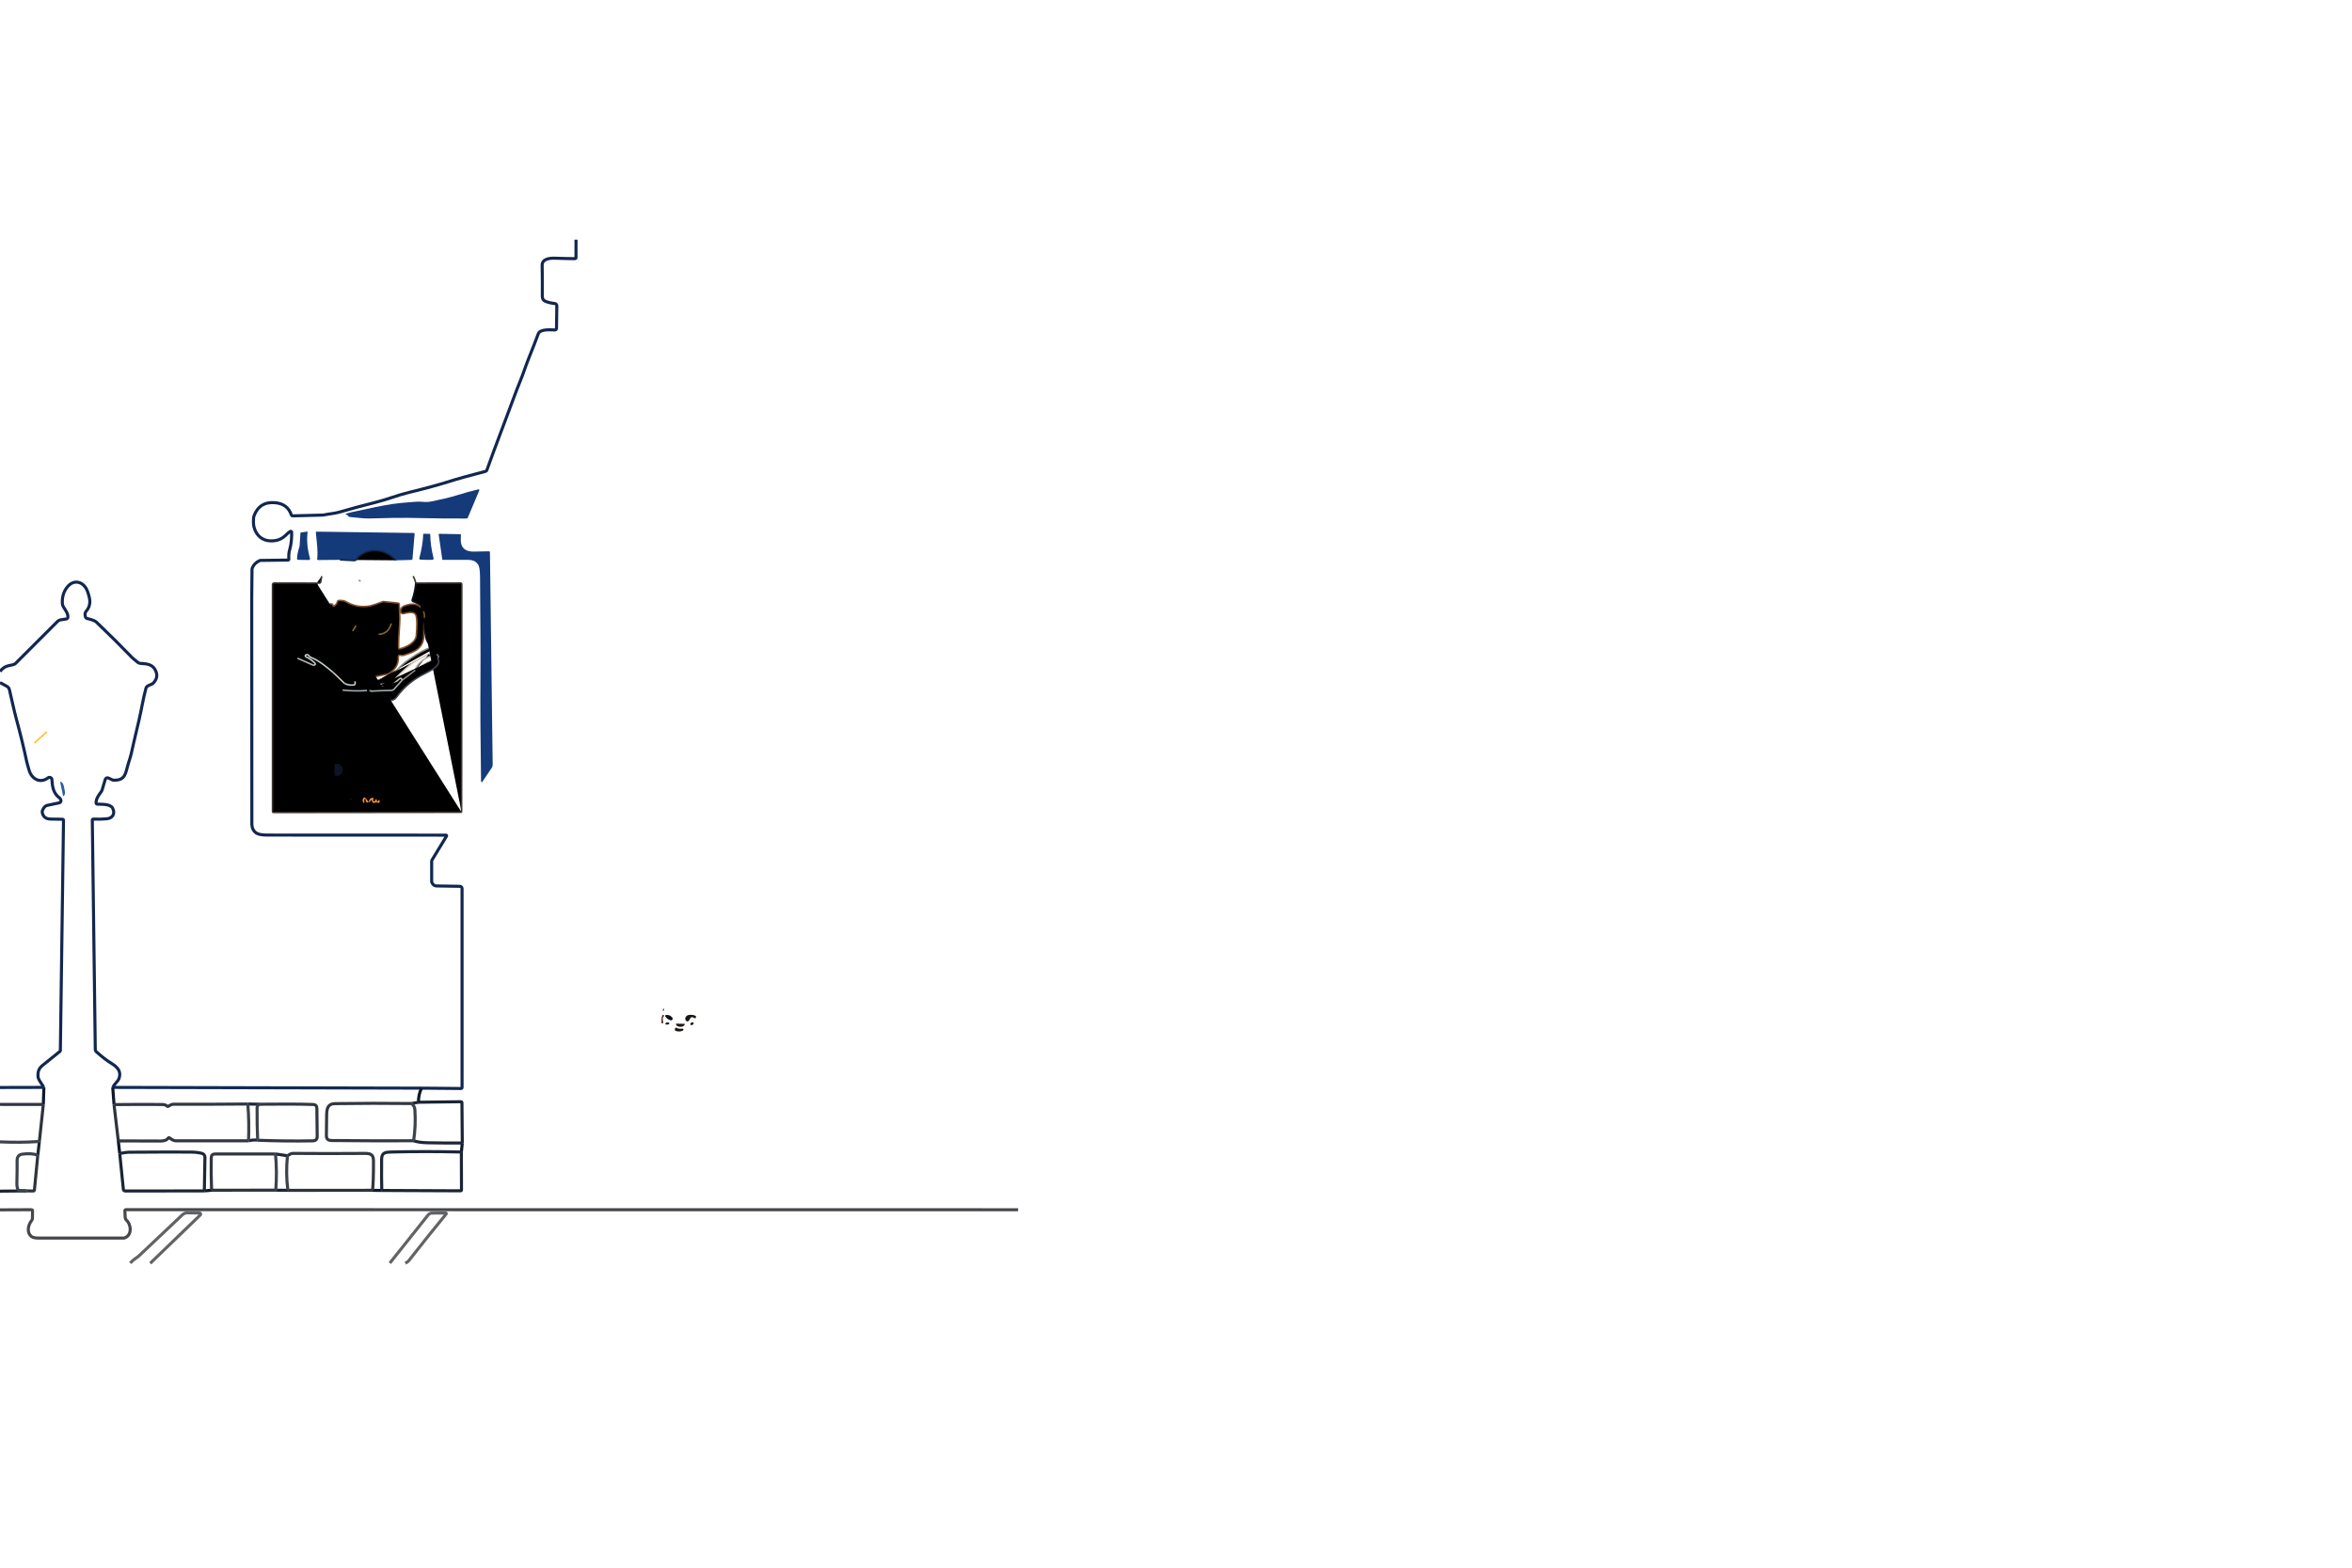
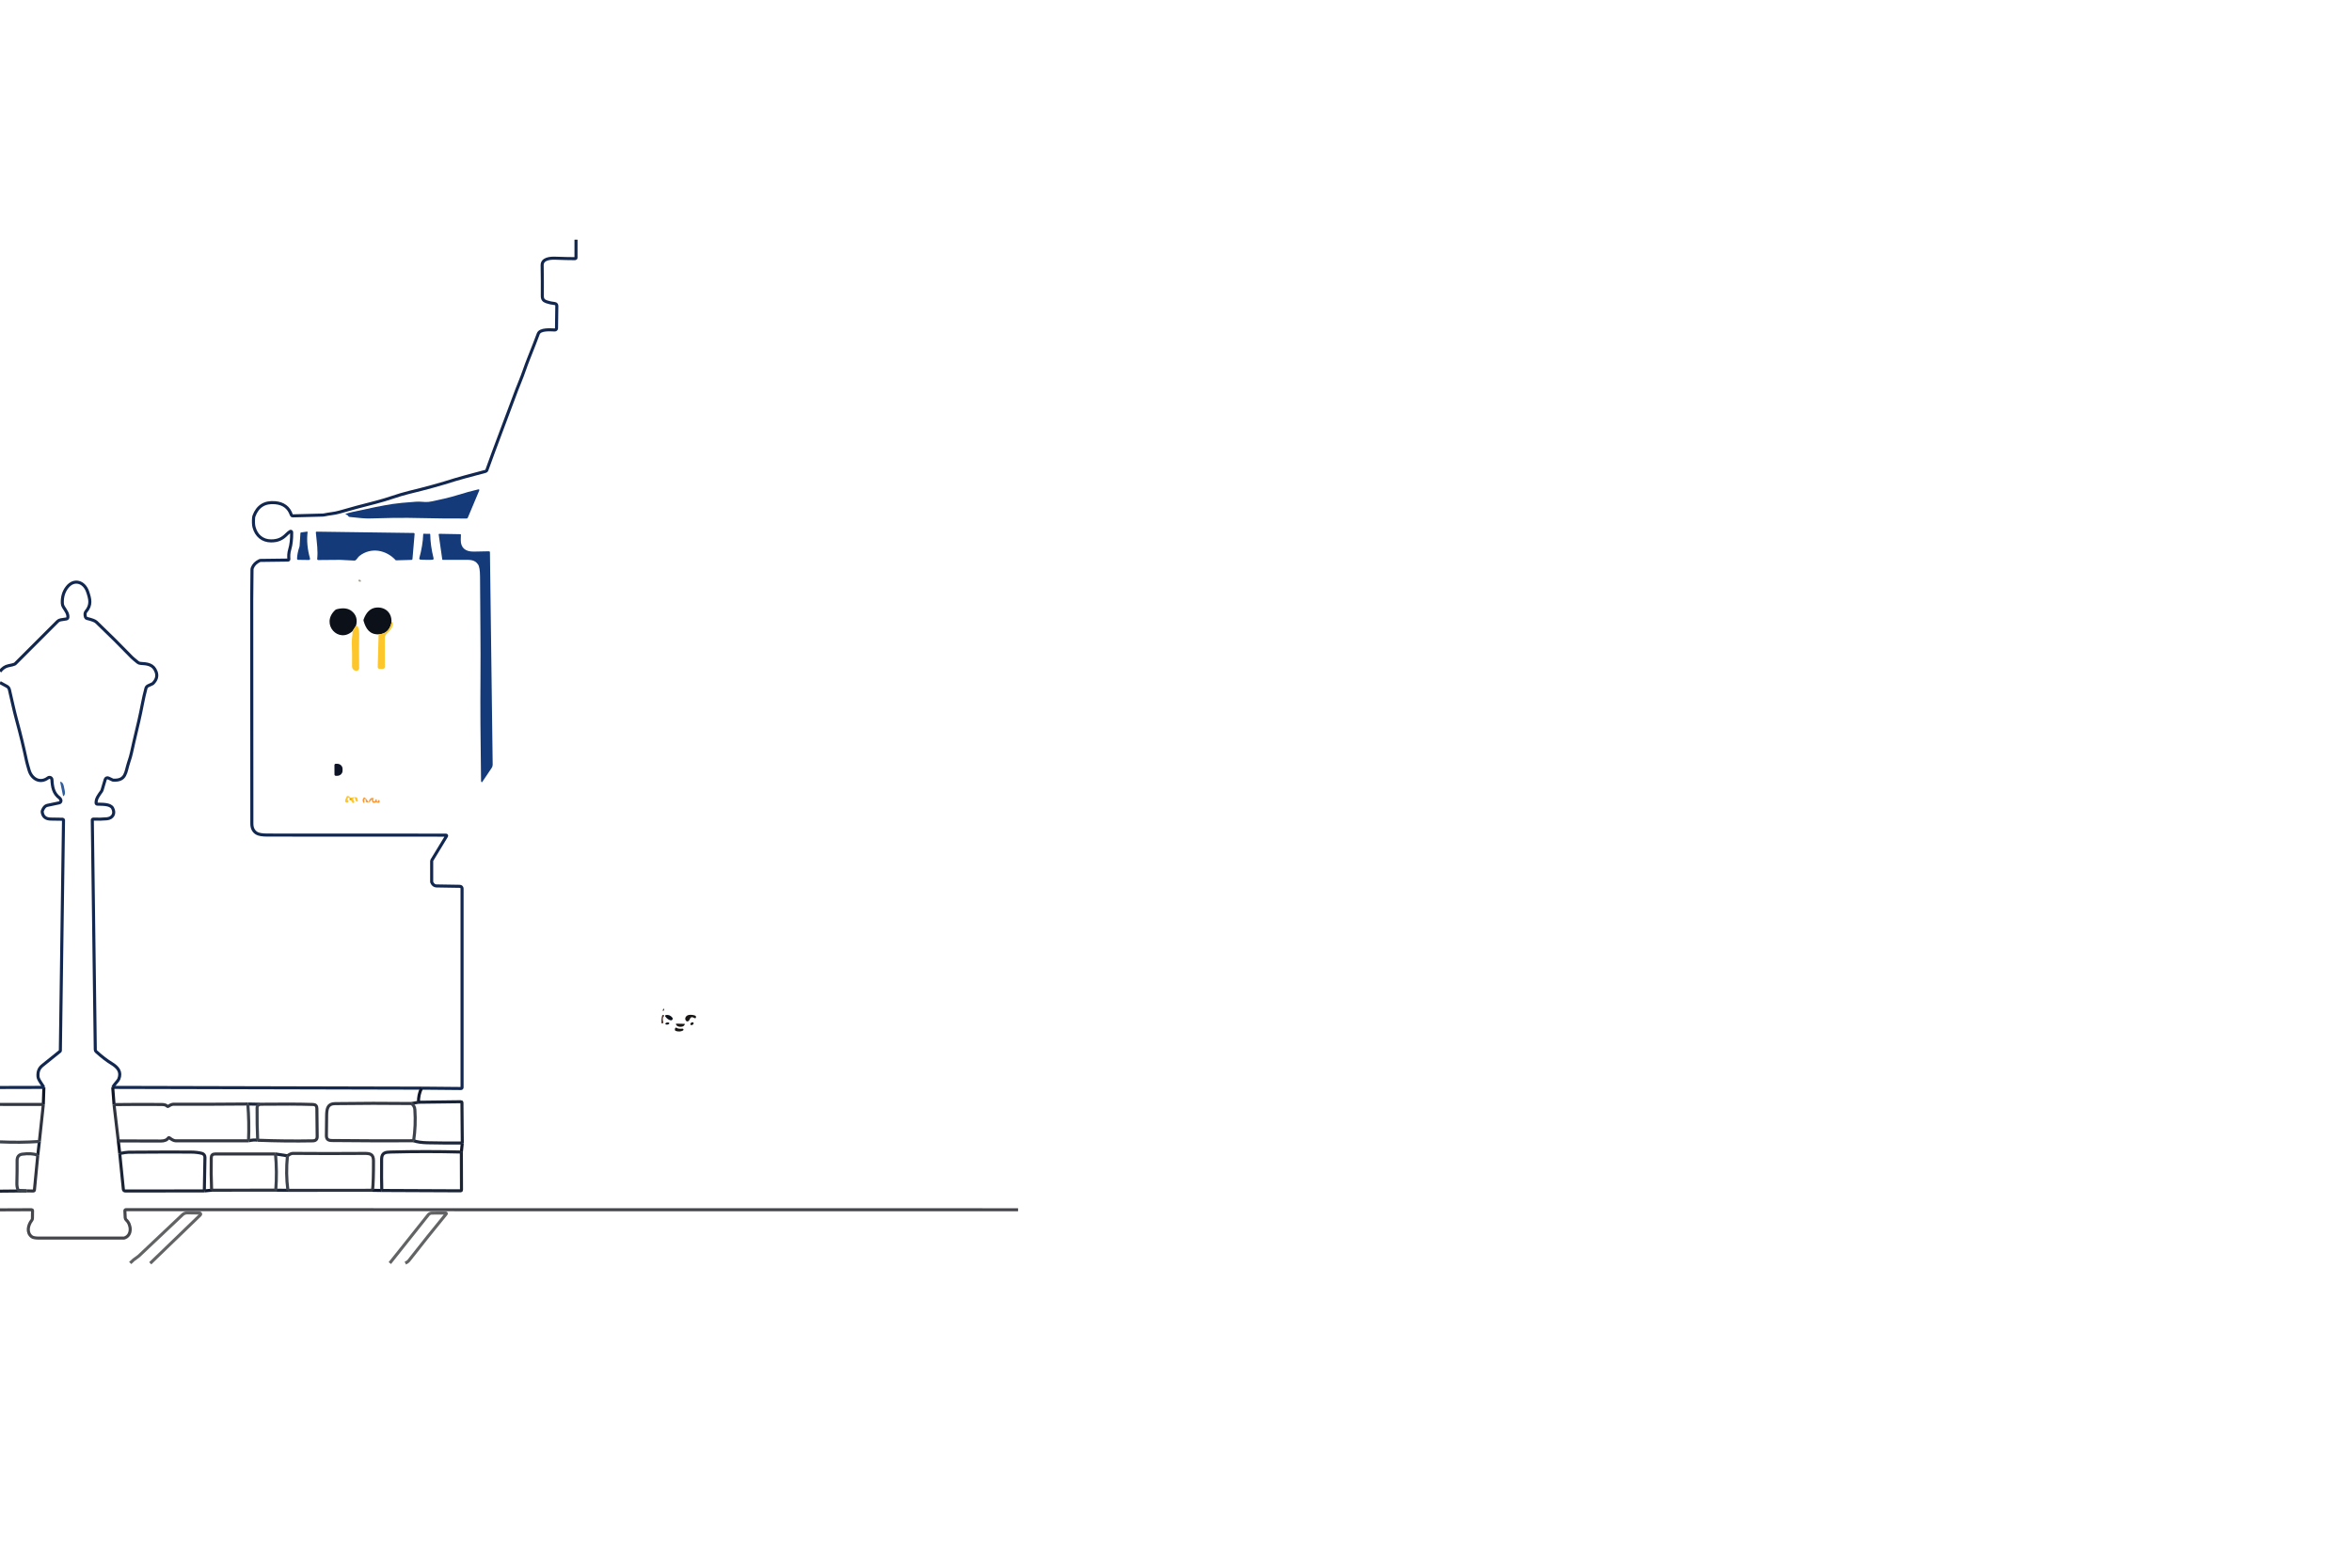
<svg xmlns="http://www.w3.org/2000/svg" version="1.1" viewBox="0.00 0.00 1536.00 1024.00" preserveAspectRatio="none">
  <g stroke-width="2.00" fill="none" stroke-linecap="butt">
    <path stroke="#112750" vector-effect="non-scaling-stroke" d="   M 376.17 156.53   L 376.16 168.37   A 0.58 0.58 0.0 0 1 375.58 168.95   Q 370.38 168.94 362.76 168.66   C 359.17 168.52 353.98 169.01 354.06 173.30   Q 354.25 184.49 354.17 193.21   C 354.15 195.49 354.96 196.42 356.91 197.11   Q 359.24 197.94 362.35 198.29   A 1.46 1.45 3.7 0 1 363.64 199.75   L 363.44 214.46   A 1.09 1.08 0.8 0 1 362.33 215.53   C 359.51 215.46 352.72 214.78 351.52 218.05   Q 349.57 223.37 345.22 234.25   C 343.21 239.26 341.62 244.43 339.55 249.39   Q 337.85 253.47 335.19 260.70   C 329.60 275.87 323.03 292.80 317.92 307.14   A 1.14 1.11 -87.2 0 1 317.15 307.86   Q 300.13 312.37 297.23 313.30   C 287.74 316.35 277.66 319.09 266.86 321.70   C 259.90 323.38 253.10 326.16 245.47 328.08   Q 232.59 331.32 221.55 334.53   C 218.37 335.46 214.98 335.60 211.66 336.34   A 3.77 3.75 -52.3 0 1 210.89 336.44   L 191.08 336.96   A 0.82 0.81 -9.7 0 1 190.29 336.41   Q 187.84 329.07 179.67 328.36   Q 169.39 327.46 165.84 337.08   A 3.60 3.56 57.7 0 0 165.63 338.03   Q 165.30 342.04 165.90 344.35   C 167.33 349.77 171.32 353.31 177.03 353.31   C 181.46 353.32 184.32 351.98 187.25 348.98   Q 188.23 347.98 189.50 347.13   A 0.63 0.63 0.0 0 1 190.48 347.64   Q 190.56 354.34 189.26 358.68   C 188.47 361.31 188.51 363.19 188.65 365.35   A 0.46 0.45 -2.4 0 1 188.20 365.83   L 170.23 366.06   A 2.03 1.96 30.5 0 0 169.40 366.26   Q 165.95 367.93 164.78 370.98   A 3.31 3.20 -35.1 0 0 164.57 372.07   Q 164.41 381.33 164.39 391.98   Q 164.38 398.44 164.48 538.00   Q 164.48 542.35 167.58 544.24   Q 169.56 545.46 174.65 545.46   Q 199.35 545.48 291.29 545.51   A 0.40 0.39 15.7 0 1 291.63 546.11   L 282.05 561.88   A 1.01 0.94 62.5 0 0 281.91 562.39   L 281.91 576.02   A 0.65 0.65 0.0 0 0 281.96 576.27   Q 282.98 578.63 285.01 578.69   Q 292.54 578.90 300.32 578.94   A 1.44 1.44 0.0 0 1 301.75 580.38   L 301.75 710.33   A 0.68 0.67 -0.0 0 1 301.07 711.00   L 275.31 710.77" />
    <path stroke="#132a54" vector-effect="non-scaling-stroke" d="   M 275.31 710.77   L 73.62 710.28" />
    <path stroke="#112750" vector-effect="non-scaling-stroke" d="   M 73.62 710.28   Q 74.37 708.88 75.60 707.50   Q 77.28 705.62 77.61 704.77   C 79.41 700.21 77.07 697.18 72.86 694.64   Q 68.32 691.90 62.77 686.86   A 1.66 1.64 -69.5 0 1 62.23 685.66   L 60.28 535.62   A 0.58 0.57 -88.6 0 1 60.88 535.04   Q 65.78 535.20 69.79 534.83   C 73.65 534.46 75.39 531.25 73.53 527.86   C 71.96 524.98 66.43 525.43 63.54 525.26   A 0.82 0.82 0.0 0 1 62.76 524.46   C 62.69 521.64 64.33 519.64 66.35 516.76   A 1.85 1.76 72.2 0 0 66.64 516.16   L 68.73 509.12   A 1.50 1.49 -69.1 0 1 70.80 508.19   L 73.62 509.52   A 0.74 0.57 52.6 0 0 73.84 509.58   C 82.50 510.11 81.95 504.22 83.96 498.23   Q 85.38 494.01 85.85 491.71   Q 86.65 487.81 90.72 470.65   C 92.42 463.48 93.46 456.32 95.30 449.63   A 2.61 2.61 0.0 0 1 96.73 447.94   L 99.58 446.63   A 0.72 0.70 -79.2 0 0 99.84 446.45   Q 103.44 442.91 101.95 438.84   C 100.13 433.88 96.22 433.60 91.68 433.31   A 3.06 3.01 66.0 0 1 89.95 432.63   Q 86.86 430.13 86.12 429.37   Q 75.59 418.44 62.92 406.32   Q 61.66 405.12 56.72 403.95   A 1.18 1.16 -2.1 0 1 55.86 403.16   Q 55.09 400.70 56.12 399.48   C 59.82 395.14 58.87 391.32 57.21 386.47   C 54.99 379.96 48.32 377.84 43.84 383.55   Q 40.40 387.92 40.71 394.15   A 4.79 4.76 27.9 0 0 41.42 396.43   C 43.09 399.11 44.47 400.76 44.34 403.19   A 1.18 1.18 0.0 0 1 43.35 404.29   L 39.62 404.87   A 3.64 3.61 18.0 0 0 37.60 405.89   L 9.95 433.54   A 1.10 1.10 0.0 0 1 9.60 433.79   Q 8.63 434.25 5.60 434.83   Q 2.33 435.47 0.00 438.61" />
    <path stroke="#46474c" vector-effect="non-scaling-stroke" d="   M 664.87 790.20   L 82.23 790.14   A 0.69 0.68 88.4 0 0 81.55 790.87   L 81.76 795.39   A 2.15 2.13 -70.9 0 0 82.49 796.91   C 85.74 799.79 86.45 807.05 81.15 808.66   A 1.14 0.79 -43.9 0 1 80.84 808.71   Q 62.64 808.78 25.54 808.71   Q 21.91 808.70 20.74 807.82   C 17.23 805.21 18.25 800.24 20.74 797.09   A 2.08 2.07 64.5 0 0 21.18 795.84   L 21.25 790.74   A 0.56 0.55 -89.5 0 0 20.70 790.17   L 0.00 790.26" />
    <path stroke="#1a2435" vector-effect="non-scaling-stroke" d="   M 0.00 778.05   L 17.29 777.88" />
    <path stroke="#2f333d" vector-effect="non-scaling-stroke" d="   M 17.29 777.88   L 21.78 777.94   A 0.70 0.70 0.0 0 0 22.48 777.31   L 24.68 754.56" />
    <path stroke="#1a2435" vector-effect="non-scaling-stroke" d="   M 24.68 754.56   L 25.71 745.61" />
    <path stroke="#2f333d" vector-effect="non-scaling-stroke" d="   M 25.71 745.61   L 28.30 721.40" />
    <path stroke="#10172a" vector-effect="non-scaling-stroke" d="   M 28.30 721.40   L 28.65 710.27" />
    <path stroke="#112750" vector-effect="non-scaling-stroke" d="   M 28.65 710.27   Q 27.57 708.56 26.45 706.87   Q 24.92 704.57 24.83 703.26   C 24.61 699.99 25.34 697.74 28.16 695.60   Q 30.08 694.14 39.21 686.70   A 0.60 0.59 -19.3 0 0 39.42 686.27   L 41.48 535.72   A 0.58 0.58 0.0 0 0 40.93 535.13   Q 38.24 535.00 33.27 535.01   Q 28.27 535.02 27.58 530.53   A 2.15 2.12 -38.6 0 1 27.71 529.44   Q 28.91 526.46 30.87 526.05   Q 38.25 524.50 38.72 524.40   A 1.40 1.39 76.1 0 0 39.77 522.66   C 39.63 522.14 39.30 521.53 38.87 521.21   C 34.89 518.28 34.15 513.98 33.92 509.28   A 1.59 1.59 0.0 0 0 31.37 508.09   C 26.19 512.04 20.67 508.75 19.03 503.19   Q 17.69 498.68 17.36 497.12   Q 14.62 484.14 10.89 470.44   C 8.98 463.42 7.78 457.34 6.13 450.43   A 3.29 3.28 -82.5 0 0 4.50 448.30   L 0.00 445.85" />
    <path stroke="#10172a" vector-effect="non-scaling-stroke" d="   M 73.62 710.28   L 74.47 721.51" />
    <path stroke="#2f333d" vector-effect="non-scaling-stroke" d="   M 74.47 721.51   L 77.26 745.23" />
    <path stroke="#10172a" vector-effect="non-scaling-stroke" d="   M 77.26 745.23   L 78.19 753.45" />
    <path stroke="#1a2435" vector-effect="non-scaling-stroke" d="   M 78.19 753.45   L 80.56 776.84   A 1.23 1.22 -2.8 0 0 81.78 777.94   L 133.44 777.89" />
    <path stroke="#10172a" vector-effect="non-scaling-stroke" d="   M 133.44 777.89   L 138.19 777.43" />
    <path stroke="#2f333d" vector-effect="non-scaling-stroke" d="   M 138.19 777.43   L 180.10 777.41" />
    <path stroke="#1a2435" vector-effect="non-scaling-stroke" d="   M 180.10 777.41   L 188.01 777.51" />
    <path stroke="#2f333d" vector-effect="non-scaling-stroke" d="   M 188.01 777.51   L 243.31 777.50" />
    <path stroke="#10172a" vector-effect="non-scaling-stroke" d="   M 243.31 777.50   L 249.33 777.60" />
    <path stroke="#1a2435" vector-effect="non-scaling-stroke" d="   M 249.33 777.60   L 300.88 777.83   A 0.50 0.49 -0.6 0 0 301.38 777.33   L 301.30 752.50" />
    <path stroke="#10172a" vector-effect="non-scaling-stroke" d="   M 301.30 752.50   L 301.90 746.61" />
    <path stroke="#1a2435" vector-effect="non-scaling-stroke" d="   M 301.90 746.61   L 301.67 720.19   A 0.57 0.56 89.0 0 0 301.10 719.63   L 273.31 719.97" />
    <path stroke="#10172a" vector-effect="non-scaling-stroke" d="   M 273.31 719.97   Q 273.17 715.10 275.31 710.77" />
    <path stroke="#132a54" vector-effect="non-scaling-stroke" d="   M 28.65 710.27   L 0.00 710.34" />
    <path stroke="#323641" vector-effect="non-scaling-stroke" d="   M 28.30 721.40   L 0.00 721.39" />
    <path stroke="#1d2739" vector-effect="non-scaling-stroke" d="   M 273.31 719.97   L 268.71 720.81" />
    <path stroke="#323641" vector-effect="non-scaling-stroke" d="   M 268.71 720.81   Q 243.73 720.52 218.75 720.88   C 214.09 720.94 213.43 724.02 213.32 728.25   Q 213.15 734.89 213.16 741.76   C 213.16 744.17 214.36 744.95 216.77 744.98   Q 243.44 745.26 270.12 745.14" />
    <path stroke="#1d2739" vector-effect="non-scaling-stroke" d="   M 270.12 745.14   Q 273.79 746.33 279.02 746.44   Q 290.25 746.67 301.90 746.61" />
    <path stroke="#1d2739" vector-effect="non-scaling-stroke" d="   M 301.30 752.50   Q 278.21 751.92 255.28 752.49   C 251.80 752.58 249.27 752.83 249.22 757.14   Q 249.10 770.53 249.33 777.60" />
    <path stroke="#323641" vector-effect="non-scaling-stroke" d="   M 243.31 777.50   Q 243.94 771.69 243.91 758.24   C 243.90 753.74 241.68 753.37 237.65 753.40   Q 214.58 753.59 191.25 753.39   Q 189.88 753.38 187.72 754.97" />
    <path stroke="#1d2739" vector-effect="non-scaling-stroke" d="   M 187.72 754.97   L 179.92 753.75" />
    <path stroke="#323641" vector-effect="non-scaling-stroke" d="   M 179.92 753.75   Q 159.47 753.85 140.50 753.77   Q 138.01 753.76 137.96 756.25   Q 137.76 766.90 138.19 777.43" />
    <path stroke="#1d2739" vector-effect="non-scaling-stroke" d="   M 133.44 777.89   L 133.84 755.95   A 2.61 2.60 7.9 0 0 131.89 753.38   Q 128.79 752.58 124.94 752.54   Q 113.73 752.40 83.99 752.62   Q 82.41 752.63 78.19 753.45" />
    <path stroke="#323641" vector-effect="non-scaling-stroke" d="   M 77.26 745.23   Q 91.38 745.33 105.00 745.31   Q 108.66 745.30 109.93 743.29   A 0.45 0.45 0.0 0 1 110.59 743.17   Q 113.15 745.16 114.71 745.16   Q 138.46 745.21 162.30 745.16" />
    <path stroke="#1d2739" vector-effect="non-scaling-stroke" d="   M 162.30 745.16   Q 165.93 744.33 168.27 744.80" />
    <path stroke="#323641" vector-effect="non-scaling-stroke" d="   M 168.27 744.80   Q 186.72 745.51 204.37 745.18   Q 207.18 745.12 207.14 742.29   Q 207.00 733.15 206.94 724.07   Q 206.92 721.53 204.50 721.44   Q 191.74 721.01 169.59 721.28" />
    <path stroke="#1d2739" vector-effect="non-scaling-stroke" d="   M 169.59 721.28   L 161.84 721.13" />
    <path stroke="#323641" vector-effect="non-scaling-stroke" d="   M 161.84 721.13   Q 136.94 721.37 113.50 721.27   Q 111.81 721.26 109.93 722.65   A 0.56 0.56 0.0 0 1 109.17 722.56   Q 108.24 721.46 105.50 721.44   Q 90.10 721.32 74.47 721.51" />
    <path stroke="#3c434c" vector-effect="non-scaling-stroke" d="   M 270.12 745.14   Q 271.65 735.14 270.93 724.77   Q 270.76 722.31 268.71 720.81" />
    <path stroke="#3c434c" vector-effect="non-scaling-stroke" d="   M 161.84 721.13   Q 162.82 733.09 162.30 745.16" />
    <path stroke="#3c434c" vector-effect="non-scaling-stroke" d="   M 169.59 721.28   Q 167.92 721.96 167.90 723.55   Q 167.80 734.26 168.27 744.80" />
    <path stroke="#3c434c" vector-effect="non-scaling-stroke" d="   M 25.71 745.61   Q 12.87 746.46 0.00 745.86" />
    <path stroke="#3c434c" vector-effect="non-scaling-stroke" d="   M 24.68 754.56   Q 20.62 753.06 14.49 753.90   Q 11.13 754.37 11.17 758.20   Q 11.23 764.20 11.02 773.01   Q 10.97 775.04 11.66 776.95   A 0.96 0.94 -7.8 0 0 12.50 777.57   L 17.29 777.88" />
    <path stroke="#3c434c" vector-effect="non-scaling-stroke" d="   M 187.72 754.97   Q 186.54 766.58 188.01 777.51" />
    <path stroke="#3c434c" vector-effect="non-scaling-stroke" d="   M 180.10 777.41   Q 181.01 765.37 179.92 753.75" />
    <path stroke="#626364" vector-effect="non-scaling-stroke" d="   M 264.70 825.09   Q 266.34 824.25 266.86 823.59   Q 279.33 807.62 291.41 792.91   A 0.35 0.35 0.0 0 0 291.14 792.34   L 282.05 792.38   A 3.04 3.03 19.1 0 0 279.67 793.53   L 254.59 825.03" />
    <path stroke="#626364" vector-effect="non-scaling-stroke" d="   M 98.12 825.17   L 130.84 793.59   A 0.73 0.73 0.0 0 0 130.34 792.33   L 122.31 792.22   A 4.48 4.46 23.7 0 0 119.20 793.43   L 90.67 820.39   A 7.92 7.45 5.6 0 1 89.66 821.17   Q 87.20 822.73 85.03 824.99" />
  </g>
+   <g fill="#0c1019">
+     <path d="   M 255.53 407.25   Q 253.76 414.05 247.25 414.35   C 241.34 414.51 238.95 410.66 237.46 405.65   A 1.84 1.83 -43.3 0 1 237.50 404.50   C 239.00 400.47 241.54 397.05 246.19 396.82   C 252.35 396.53 256.43 401.15 255.53 407.25   Z" />
+     <path d="   M 232.51 408.67   L 230.27 412.18   C 221.24 420.68 209.07 407.69 218.83 398.53   A 2.62 2.49 15.5 0 1 219.99 397.91   Q 226.27 396.36 229.74 399.20   Q 234.10 402.76 232.51 408.67   Z" />
+     <path d="   M 434.51 664.02   A 0.65 0.65 0.0 0 1 434.94 662.98   Q 437.46 662.64 439.08 664.71   A 1.09 1.09 0.0 0 1 438.06 666.46   Q 436.15 666.17 434.51 664.02   Z" />
+     <ellipse cx="0.00" cy="0.00" transform="translate(435.82,668.57) rotate(-8.1)" rx="1.32" ry="0.69" />
+   </g>
+   <g fill="#fdc72c">
+     <path d="   M 247.25 414.35   Q 253.76 414.05 255.53 407.25   Q 255.87 406.84 256.10 406.15   A 0.17 0.17 0.0 0 1 256.43 406.17   C 257.04 409.47 254.87 411.73 252.42 414.08   A 3.63 3.62 -22.1 0 0 251.30 416.72   L 251.38 435.54   A 1.43 1.42 0.2 0 1 249.93 436.97   L 247.93 436.94   A 1.27 1.27 0.0 0 1 246.67 435.63   L 247.25 414.35   Z" />
+     <path d="   M 230.27 412.18   L 232.51 408.67   Q 233.64 408.72 234.09 410.34   Q 234.64 412.38 234.59 414.34   Q 234.35 424.63 234.57 436.30   A 1.88 1.88 0.0 0 1 232.27 438.17   L 232.17 438.15   A 2.92 2.92 0.0 0 1 229.90 435.25   Q 230.04 426.96 229.73 420.33   C 229.62 417.82 230.25 414.95 230.27 412.18   Z" />
+     <path d="   M 233.14 523.66   Q 232.16 523.36 231.85 521.65   Q 231.74 520.99 231.17 521.18   Q 230.75 521.33 230.64 521.96   A 0.63 0.60 -62.9 0 0 230.79 522.46   Q 231.60 523.32 231.28 524.16   A 0.62 0.62 0.0 0 1 230.17 524.25   Q 229.32 522.78 228.72 522.68   A 0.81 0.07 9.7 0 1 227.92 522.47   Q 228.08 522.05 228.17 521.93   A 0.52 0.51 -54.2 0 0 228.06 521.20   L 227.97 521.14   A 0.53 0.52 -54.5 0 0 227.23 521.27   Q 226.47 522.39 227.40 522.88   A 0.95 0.70 -23.0 0 1 226.57 524.27   Q 224.40 524.24 226.37 520.35   A 0.84 0.84 0.0 0 1 227.64 520.06   L 228.52 520.74   A 1.26 1.25 55.0 0 0 229.69 520.95   Q 230.18 520.79 232.11 520.73   Q 233.08 520.70 233.42 521.50   Q 233.60 521.94 233.67 523.25   A 0.41 0.41 0.0 0 1 233.14 523.66   Z" />
+   </g>
+   <g fill="#191512">
+     <path d="   M 453.63 665.05   Q 452.48 664.41 451.99 664.41   C 450.86 664.41 450.64 665.45 450.10 666.41   A 1.36 1.17 -53.5 0 1 448.12 666.86   C 446.65 665.31 448.04 663.30 449.74 662.99   Q 451.70 662.62 453.88 663.34   A 0.97 0.97 0.0 0 1 454.53 664.42   L 454.50 664.64   A 0.59 0.59 0.0 0 1 453.63 665.05   Z" />
+     <ellipse cx="0.00" cy="0.00" transform="translate(451.91,668.68) rotate(-30.7)" rx="1.16" ry="0.81" />
+     <path d="   M 447.11 668.77   A 0.07 0.07 0.0 0 1 447.18 668.85   L 447.18 668.88   A 2.60 1.88 1.3 0 1 444.54 670.70   L 444.00 670.68   A 2.60 1.88 1.3 0 1 441.44 668.75   L 441.44 668.72   A 0.07 0.07 0.0 0 1 441.51 668.65   L 447.11 668.77   Z" />
+     <path d="   M 441.91 671.37   Q 442.89 672.19 445.66 671.91   A 0.65 0.64 -62.0 0 1 446.03 673.12   Q 444.01 674.20 441.42 673.44   A 0.97 0.96 14.7 0 1 440.75 672.30   L 440.87 671.73   A 0.65 0.64 -63.9 0 1 441.91 671.37   Z" />
+   </g>
+   <g fill="#5b332a">
+     <ellipse cx="0.00" cy="0.00" transform="translate(433.31,659.62) rotate(-65.5)" rx="0.81" ry="0.40" />
+     <path d="   M 433.19 662.97   L 433.56 663.13   A 0.36 0.36 0.0 0 1 433.64 663.75   Q 432.37 664.75 433.16 667.56   Q 433.29 668.00 432.96 668.36   Q 432.78 668.56 432.44 668.54   Q 432.00 668.51 431.98 668.24   Q 431.76 665.41 432.43 663.32   A 0.57 0.57 0.0 0 1 433.19 662.97   Z" />
+   </g>
  <g fill="#143a7a">
    <path d="   M 225.84 335.64   Q 226.56 335.24 230.16 334.43   Q 247.33 330.59 256.19 329.22   Q 260.95 328.48 271.37 327.74   C 274.23 327.54 275.53 327.83 277.72 327.90   A 17.10 17.08 -50.3 0 0 281.99 327.50   C 287.69 326.24 293.12 325.18 299.29 323.24   Q 305.44 321.30 312.43 319.63   A 0.50 0.50 0.0 0 1 313.01 320.31   L 305.51 338.14   A 0.91 0.89 -78.8 0 1 304.70 338.69   Q 293.18 338.82 266.51 338.26   Q 259.89 338.12 241.25 338.66   Q 237.64 338.76 228.26 337.66   A 1.13 1.13 0.0 0 1 227.37 337.03   Q 227.01 336.31 225.93 336.14   A 0.27 0.27 0.0 0 1 225.84 335.64   Z" />
    <path d="   M 200.88 347.57   Q 199.87 355.56 202.46 364.82   A 0.76 0.76 0.0 0 1 201.72 365.78   L 194.70 365.68   A 0.73 0.73 0.0 0 1 193.98 364.93   Q 194.11 361.36 195.55 357.09   A 2.03 1.89 58.9 0 0 195.66 356.57   L 196.20 348.22   A 0.46 0.45 88.5 0 1 196.59 347.80   L 200.54 347.24   A 0.30 0.29 -0.1 0 1 200.88 347.57   Z" />
    <path d="   M 258.50 366.00   C 252.25 359.16 242.32 357.23 234.75 363.13   C 233.73 363.93 233.22 365.13 232.32 365.86   A 1.40 1.37 26.2 0 1 231.40 366.16   L 222.03 365.69   L 207.81 365.81   A 0.66 0.65 -87.6 0 1 207.15 365.09   C 207.69 359.50 207.02 355.59 206.26 347.80   A 0.49 0.48 87.9 0 1 206.75 347.27   L 270.15 348.14   A 0.62 0.62 0.0 0 1 270.76 348.82   L 269.37 365.14   A 0.64 0.64 0.0 0 1 268.76 365.72   L 258.50 366.00   Z" />
    <path d="   M 278.48 365.69   Q 275.40 365.66 274.43 365.52   A 0.73 0.72 11.9 0 1 273.83 364.61   Q 276.13 356.25 276.39 348.95   A 0.34 0.34 0.0 0 1 276.74 348.62   Q 278.34 348.69 278.68 348.69   Q 279.03 348.70 280.62 348.67   A 0.34 0.34 0.0 0 1 280.97 349.00   Q 281.06 356.31 283.16 364.72   A 0.73 0.72 -10.5 0 1 282.54 365.61   Q 281.57 365.73 278.48 365.69   Z" />
    <path d="   M 301.00 349.34   Q 300.95 349.53 300.91 352.68   C 300.85 357.78 303.84 360.34 309.28 360.30   Q 314.93 360.25 319.29 360.10   A 0.64 0.64 0.0 0 1 319.96 360.73   L 321.75 499.42   A 3.76 3.75 -28.6 0 1 321.11 501.58   L 314.91 510.80   A 0.33 0.33 0.0 0 1 314.35 510.77   Q 314.16 510.42 314.15 509.77   Q 313.55 468.88 313.77 443.45   C 313.96 421.34 313.61 403.75 313.49 376.67   Q 313.47 370.50 312.16 368.66   C 309.74 365.22 306.58 365.73 301.99 365.68   Q 296.73 365.63 289.18 365.69   A 0.36 0.36 0.0 0 1 288.82 365.38   L 286.50 349.14   A 0.41 0.40 -3.6 0 1 286.91 348.68   L 300.70 348.93   A 0.32 0.31 9.5 0 1 301.00 349.34   Z" />
  </g>
-   <g fill="#5b332a">
-     <ellipse cx="0.00" cy="0.00" transform="translate(433.31,659.62) rotate(-65.5)" rx="0.81" ry="0.40" />
-     <path d="   M 433.19 662.97   L 433.56 663.13   A 0.36 0.36 0.0 0 1 433.64 663.75   Q 432.37 664.75 433.16 667.56   Q 433.29 668.00 432.96 668.36   Q 432.78 668.56 432.44 668.54   Q 432.00 668.51 431.98 668.24   Q 431.76 665.41 432.43 663.32   A 0.57 0.57 0.0 0 1 433.19 662.97   Z" />
-   </g>
-   <g fill="#191512">
-     <path d="   M 453.63 665.05   Q 452.48 664.41 451.99 664.41   C 450.86 664.41 450.64 665.45 450.10 666.41   A 1.36 1.17 -53.5 0 1 448.12 666.86   C 446.65 665.31 448.04 663.30 449.74 662.99   Q 451.70 662.62 453.88 663.34   A 0.97 0.97 0.0 0 1 454.53 664.42   L 454.50 664.64   A 0.59 0.59 0.0 0 1 453.63 665.05   Z" />
-     <ellipse cx="0.00" cy="0.00" transform="translate(451.91,668.68) rotate(-30.7)" rx="1.16" ry="0.81" />
-     <path d="   M 447.11 668.77   A 0.07 0.07 0.0 0 1 447.18 668.85   L 447.18 668.88   A 2.60 1.88 1.3 0 1 444.54 670.70   L 444.00 670.68   A 2.60 1.88 1.3 0 1 441.44 668.75   L 441.44 668.72   A 0.07 0.07 0.0 0 1 441.51 668.65   L 447.11 668.77   Z" />
-     <path d="   M 441.91 671.37   Q 442.89 672.19 445.66 671.91   A 0.65 0.64 -62.0 0 1 446.03 673.12   Q 444.01 674.20 441.42 673.44   A 0.97 0.96 14.7 0 1 440.75 672.30   L 440.87 671.73   A 0.65 0.64 -63.9 0 1 441.91 671.37   Z" />
-   </g>
-   <g fill="#fdc72c">
-     <path d="   M 247.25 414.35   Q 253.76 414.05 255.53 407.25   Q 255.87 406.84 256.10 406.15   A 0.17 0.17 0.0 0 1 256.43 406.17   C 257.04 409.47 254.87 411.73 252.42 414.08   A 3.63 3.62 -22.1 0 0 251.30 416.72   L 251.38 435.54   A 1.43 1.42 0.2 0 1 249.93 436.97   L 247.93 436.94   A 1.27 1.27 0.0 0 1 246.67 435.63   L 247.25 414.35   Z" />
-     <path d="   M 230.27 412.18   L 232.51 408.67   Q 233.64 408.72 234.09 410.34   Q 234.64 412.38 234.59 414.34   Q 234.35 424.63 234.57 436.30   A 1.88 1.88 0.0 0 1 232.27 438.17   L 232.17 438.15   A 2.92 2.92 0.0 0 1 229.90 435.25   Q 230.04 426.96 229.73 420.33   C 229.62 417.82 230.25 414.95 230.27 412.18   Z" />
-     <path d="   M 233.14 523.66   Q 232.16 523.36 231.85 521.65   Q 231.74 520.99 231.17 521.18   Q 230.75 521.33 230.64 521.96   A 0.63 0.60 -62.9 0 0 230.79 522.46   Q 231.60 523.32 231.28 524.16   A 0.62 0.62 0.0 0 1 230.17 524.25   Q 229.32 522.78 228.72 522.68   A 0.81 0.07 9.7 0 1 227.92 522.47   Q 228.08 522.05 228.17 521.93   A 0.52 0.51 -54.2 0 0 228.06 521.20   L 227.97 521.14   A 0.53 0.52 -54.5 0 0 227.23 521.27   Q 226.47 522.39 227.40 522.88   A 0.95 0.70 -23.0 0 1 226.57 524.27   Q 224.40 524.24 226.37 520.35   A 0.84 0.84 0.0 0 1 227.64 520.06   L 228.52 520.74   A 1.26 1.25 55.0 0 0 229.69 520.95   Q 230.18 520.79 232.11 520.73   Q 233.08 520.70 233.42 521.50   Q 233.60 521.94 233.67 523.25   A 0.41 0.41 0.0 0 1 233.14 523.66   Z" />
-   </g>
-   <g fill="#0c1019">
-     <path d="   M 255.53 407.25   Q 253.76 414.05 247.25 414.35   C 241.34 414.51 238.95 410.66 237.46 405.65   A 1.84 1.83 -43.3 0 1 237.50 404.50   C 239.00 400.47 241.54 397.05 246.19 396.82   C 252.35 396.53 256.43 401.15 255.53 407.25   Z" />
-     <path d="   M 232.51 408.67   L 230.27 412.18   C 221.24 420.68 209.07 407.69 218.83 398.53   A 2.62 2.49 15.5 0 1 219.99 397.91   Q 226.27 396.36 229.74 399.20   Q 234.10 402.76 232.51 408.67   Z" />
-     <path d="   M 434.51 664.02   A 0.65 0.65 0.0 0 1 434.94 662.98   Q 437.46 662.64 439.08 664.71   A 1.09 1.09 0.0 0 1 438.06 666.46   Q 436.15 666.17 434.51 664.02   Z" />
-     <ellipse cx="0.00" cy="0.00" transform="translate(435.82,668.57) rotate(-8.1)" rx="1.32" ry="0.69" />
-   </g>
-   <path stroke="#10254a" vector-effect="non-scaling-stroke" d="   M 258.50 366.00   C 252.25 359.16 242.32 357.23 234.75 363.13   C 233.73 363.93 233.22 365.13 232.32 365.86   A 1.40 1.37 26.2 0 1 231.40 366.16   L 222.03 365.69" />
-   <path stroke="#3c332b" vector-effect="non-scaling-stroke" d="   M 269.78 376.35   Q 270.92 378.20 271.52 380.89" />
-   <path stroke="#0d1220" vector-effect="non-scaling-stroke" d="   M 271.52 380.89   Q 271.12 386.20 269.20 391.74   A 0.95 0.93 -72.1 0 0 269.81 392.95   Q 274.80 394.43 276.54 399.29" />
-   <path stroke="#845427" vector-effect="non-scaling-stroke" d="   M 276.54 399.29   C 274.01 393.77 268.80 393.83 263.90 395.84   Q 261.55 396.80 261.61 399.39   A 1.52 1.51 -5.3 0 0 263.37 400.85   C 265.74 400.48 270.89 398.39 271.86 402.66   Q 272.57 405.79 271.90 414.87   C 271.53 419.90 265.13 422.81 260.97 423.84   A 0.53 0.52 82.7 0 1 260.32 423.33   Q 260.25 417.00 260.98 407.78   C 261.32 403.50 260.92 400.03 260.73 394.73   A 0.85 0.85 0.0 0 0 259.97 393.92   L 250.39 392.92   A 0.98 0.94 -51.8 0 0 249.96 392.98   Q 244.08 395.24 241.95 395.70   Q 233.65 397.45 226.00 393.03   Q 224.18 391.97 221.10 392.22   A 0.77 0.77 0.0 0 0 220.43 392.78   Q 219.86 394.78 218.29 395.80   A 0.56 0.56 0.0 0 1 217.43 395.46   L 217.33 395.02   A 0.69 0.69 0.0 0 0 216.83 394.52   C 212.44 393.41 213.65 405.36 213.94 406.84   Q 214.97 411.95 219.47 415.19   A 2.32 2.29 -72.5 0 1 220.42 417.04   Q 220.43 426.63 220.55 430.51   C 220.62 432.61 221.20 435.13 222.56 436.22   Q 226.64 439.45 230.85 441.53   A 4.16 4.05 -30.2 0 0 232.53 441.95   L 243.42 442.26   A 2.54 2.19 35.2 0 0 244.04 442.20   L 252.99 440.35   A 1.16 0.93 20.3 0 0 253.32 440.24   Q 260.46 436.57 260.14 428.90   A 0.89 0.89 0.0 0 1 261.23 428.00   Q 262.62 428.34 263.60 428.05   C 270.65 425.89 276.79 423.55 276.77 414.77   Q 276.76 409.12 277.11 403.53" />
-   <path stroke="#0d1220" vector-effect="non-scaling-stroke" d="   M 277.11 403.53   Q 277.44 406.74 277.11 410.00   Q 277.01 410.98 278.15 416.48   C 279.20 421.52 283.61 422.69 285.21 427.33" />
-   <path stroke="#6b6e70" vector-effect="non-scaling-stroke" d="   M 285.21 427.33   L 282.31 424.38" />
-   <path stroke="#85847e" vector-effect="non-scaling-stroke" d="   M 282.31 424.38   Q 281.26 422.81 279.05 423.80   Q 271.87 427.01 264.51 432.75   C 261.06 435.43 258.34 438.79 254.82 442.16   A 2.73 2.69 18.3 0 1 253.34 442.89   C 249.53 443.48 246.02 443.94 242.94 446.46" />
-   <path stroke="#585653" vector-effect="non-scaling-stroke" d="   M 242.94 446.46   Q 242.18 447.23 241.73 448.21" />
-   <path stroke="#0d1220" vector-effect="non-scaling-stroke" d="   M 241.73 448.21   Q 240.95 448.64 240.12 448.46" />
-   <path stroke="#4a5969" vector-effect="non-scaling-stroke" d="   M 240.12 448.46   L 240.21 446.93" />
-   <path stroke="#85847e" vector-effect="non-scaling-stroke" d="   M 240.21 446.93   Q 240.79 446.04 240.50 445.26   A 0.76 0.75 -1.6 0 0 240.02 444.81   Q 236.62 443.80 233.22 444.72" />
-   <path stroke="#4a5969" vector-effect="non-scaling-stroke" d="   M 233.22 444.72   Q 232.51 445.04 231.69 445.05" />
-   <path stroke="#85847e" vector-effect="non-scaling-stroke" d="   M 231.69 445.05   Q 224.35 441.05 222.00 438.48   Q 215.21 431.03 206.50 425.84   A 4.87 4.68 -19.5 0 0 205.66 425.46   Q 203.07 424.59 201.26 423.08   A 1.26 1.25 47.8 0 0 199.77 423.00   Q 195.17 426.02 194.25 429.95" />
-   <path stroke="#3d4249" vector-effect="non-scaling-stroke" d="   M 194.25 429.95   Q 191.94 433.44 194.88 435.69" />
-   <path stroke="#0d1220" vector-effect="non-scaling-stroke" d="   M 194.88 435.69   Q 191.53 435.77 192.22 430.87   C 193.17 424.14 198.35 420.34 205.09 423.17   C 209.57 425.05 213.15 427.53 216.60 430.70   A 0.18 0.18 0.0 0 0 216.89 430.52   Q 213.44 419.40 212.45 416.39   C 208.74 405.10 207.39 392.80 206.79 380.89" />
-   <path stroke="#3c332b" vector-effect="non-scaling-stroke" d="   M 206.79 380.89   L 208.81 380.88   A 0.59 0.59 0.0 0 0 209.39 380.40   L 210.12 376.33" />
-   <path stroke="#969fa3" vector-effect="non-scaling-stroke" d="   M 217.54 439.22   Q 216.87 438.99 216.44 439.01   A 0.31 0.31 0.0 0 0 216.24 439.54   L 223.64 446.94   A 0.76 0.72 66.5 0 0 224.16 447.16   Q 225.22 447.18 225.13 446.50" />
-   <path stroke="#c3cdcd" vector-effect="non-scaling-stroke" d="   M 233.22 444.72   Q 232.95 446.15 234.53 446.42   Q 237.33 446.91 240.21 446.93" />
-   <path stroke="#b0c3ce" vector-effect="non-scaling-stroke" d="   M 239.92 448.95   Q 232.47 449.54 225.00 449.41   Q 223.18 449.38 223.74 450.76" />
-   <path stroke="#7b8b98" vector-effect="non-scaling-stroke" d="   M 223.74 450.76   Q 218.35 444.51 214.74 442.24   Q 210.28 439.42 208.13 436.92   A 2.01 1.91 -1.5 0 0 207.74 436.57   L 204.66 434.55" />
-   <path stroke="#e4e2d5" vector-effect="non-scaling-stroke" d="   M 282.31 424.38   Q 282.51 426.57 280.10 427.15" />
-   <path stroke="#d1cab8" vector-effect="non-scaling-stroke" d="   M 280.10 427.15   Q 270.53 431.99 267.53 434.55   Q 261.76 439.46 256.19 445.35   A 4.22 4.21 -70.7 0 1 253.50 446.65   Q 248.86 447.05 243.54 447.25   Q 243.15 447.27 243.00 447.04   Q 242.87 446.83 242.94 446.46" />
-   <path stroke="#9c9fa0" vector-effect="non-scaling-stroke" d="   M 285.82 429.79   Q 278.92 432.32 271.19 437.77" />
-   <path stroke="#b7b4aa" vector-effect="non-scaling-stroke" d="   M 271.19 437.77   Q 271.84 434.84 274.63 432.41   Q 277.65 429.78 281.46 428.52   A 0.57 0.55 -87.2 0 0 281.80 428.20   Q 281.95 427.82 281.84 427.41   Q 281.76 427.14 281.04 427.19   Q 280.60 427.22 280.10 427.15" />
-   <path stroke="#3c3531" vector-effect="non-scaling-stroke" d="   M 301.46 530.59   L 301.57 381.56   A 0.73 0.73 0.0 0 0 300.84 380.83   L 271.52 380.89" />
-   <path stroke="#3e444f" vector-effect="non-scaling-stroke" d="   M 194.88 435.69   Q 200.20 438.41 205.08 441.44   Q 214.86 447.52 221.97 456.27   A 2.35 2.33 -17.4 0 0 223.63 457.13   Q 231.12 457.61 238.84 456.49   A 0.79 0.79 0.0 0 0 239.52 455.73   L 239.66 451.07" />
-   <path stroke="#737c85" vector-effect="non-scaling-stroke" d="   M 239.66 451.07   L 239.92 448.95" />
-   <path stroke="#4a5b6f" vector-effect="non-scaling-stroke" d="   M 239.92 448.95   L 240.12 448.46" />
-   <path stroke="#59585a" vector-effect="non-scaling-stroke" d="   M 241.73 448.21   L 241.72 449.30" />
-   <path stroke="#737c85" vector-effect="non-scaling-stroke" d="   M 241.72 449.30   L 241.47 450.71" />
-   <path stroke="#3e444f" vector-effect="non-scaling-stroke" d="   M 241.47 450.71   C 240.56 452.64 241.76 454.57 242.03 456.44   A 1.00 0.98 88.1 0 0 242.93 457.30   Q 250.03 457.85 255.53 457.44   Q 257.59 457.28 259.05 455.28   Q 265.39 446.60 274.85 441.35   C 279.63 438.71 284.47 436.97 286.24 433.48   Q 286.95 432.07 285.82 429.79" />
-   <path stroke="#6b7077" vector-effect="non-scaling-stroke" d="   M 285.82 429.79   Q 287.17 428.85 285.21 427.33" />
-   <path stroke="#84562e" vector-effect="non-scaling-stroke" d="   M 277.11 403.53   Q 277.43 401.31 276.54 399.29" />
-   <path stroke="#898883" vector-effect="non-scaling-stroke" d="   M 271.19 437.77   L 262.48 444.45" />
-   <path stroke="#bec0b9" vector-effect="non-scaling-stroke" d="   M 262.48 444.45   L 262.39 443.74   A 0.78 0.78 0.0 0 0 261.11 443.23   L 255.77 447.66   A 2.09 2.09 0.0 0 1 254.62 448.14   L 241.72 449.30" />
-   <path stroke="#3c3531" vector-effect="non-scaling-stroke" d="   M 206.79 380.89   L 179.00 380.83   A 1.04 1.03 90.0 0 0 177.97 381.87   L 177.97 530.09   A 0.63 0.63 0.0 0 0 178.60 530.72   L 301.46 530.59" />
-   <path stroke="#c3cdcd" vector-effect="non-scaling-stroke" d="   M 231.69 445.05   Q 232.28 446.32 231.64 447.10   A 0.86 0.85 14.6 0 1 231.09 447.42   Q 228.08 447.85 225.13 446.50" />
-   <path stroke="#d1cab8" vector-effect="non-scaling-stroke" d="   M 225.13 446.50   L 217.54 439.22" />
-   <path stroke="#c3cdcd" vector-effect="non-scaling-stroke" d="   M 217.54 439.22   Q 214.48 436.71 212.91 435.42   Q 210.85 433.73 207.82 431.81   Q 205.94 430.62 202.95 429.34   C 201.64 428.78 201.50 427.27 199.90 427.67   A 0.73 0.73 0.0 0 0 199.80 429.05   Q 202.75 430.28 205.70 433.23   A 0.69 0.69 0.0 0 1 205.37 434.39   L 204.66 434.55" />
-   <path stroke="#b6b6ad" vector-effect="non-scaling-stroke" d="   M 204.66 434.55   L 194.25 429.95" />
-   <path stroke="#a3abae" vector-effect="non-scaling-stroke" d="   M 223.74 450.76   Q 231.19 451.62 239.66 451.07" />
-   <path stroke="#a3abae" vector-effect="non-scaling-stroke" d="   M 241.47 450.71   Q 241.59 451.05 241.93 451.28   Q 242.22 451.48 242.64 451.45   Q 248.90 451.08 255.50 450.99   A 2.58 2.58 0.0 0 0 257.37 450.14   L 262.48 444.45" />
-   <path stroke="#fdc027" vector-effect="non-scaling-stroke" d="   M 30.64 477.93   L 22.45 485.31" />
  <path fill="#2f5d9e" d="   M 39.28 510.73   A 0.04 0.04 0.0 0 1 39.31 510.68   L 39.32 510.68   A 3.00 1.73 78.3 0 1 41.62 513.27   L 42.34 516.75   A 3.00 1.73 78.3 0 1 41.26 520.04   L 41.25 520.04   A 0.04 0.04 0.0 0 1 41.20 520.01   L 39.28 510.73   Z" />
-   <path stroke="#856c23" vector-effect="non-scaling-stroke" d="   M 255.53 407.25   Q 253.76 414.05 247.25 414.35" />
-   <path stroke="#856c23" vector-effect="non-scaling-stroke" d="   M 232.51 408.67   L 230.27 412.18" />
  <path fill="#fb9835" d="   M 246.75 523.55   Q 246.77 523.54 246.97 522.88   A 0.46 0.46 0.0 0 1 247.86 522.89   Q 248.11 523.83 247.76 524.15   Q 247.30 524.58 246.70 524.34   Q 246.27 524.16 246.14 524.13   A 1.50 1.47 39.4 0 0 245.25 524.21   C 243.87 524.77 242.91 524.25 242.86 522.76   A 0.35 0.34 -39.8 0 0 242.18 522.70   Q 241.81 524.31 239.50 524.09   A 0.73 0.72 -88.7 0 1 238.85 523.40   L 238.79 522.23   A 0.29 0.29 0.0 0 0 238.48 521.95   L 238.15 521.96   A 0.31 0.30 -3.8 0 0 237.86 522.28   L 237.94 524.08   A 0.35 0.35 0.0 0 1 237.29 524.29   Q 236.25 522.64 237.47 521.10   A 0.63 0.63 0.0 0 1 238.39 521.03   Q 240.05 522.61 240.30 523.55   A 0.31 0.31 0.0 0 0 240.85 523.64   Q 240.95 523.48 241.03 523.11   A 2.29 1.93 -71.8 0 1 243.88 521.35   Q 244.12 521.46 243.72 522.28   Q 243.47 522.78 243.92 523.21   Q 244.13 523.40 244.40 523.47   A 0.49 0.48 -79.7 0 0 244.99 523.06   Q 245.10 522.22 245.47 522.08   Q 245.93 521.91 246.07 522.47   Q 246.13 522.72 246.10 523.16   A 0.43 0.42 -13.8 0 0 246.75 523.55   Z" />
  <path fill="#0d1426" d="   M 218.41 499.74   A 0.84 0.84 0.0 0 1 219.25 498.90   L 220.24 498.90   A 3.47 3.32 -0.1 0 1 223.72 502.22   L 223.72 503.42   A 3.47 3.32 -0.1 0 1 220.26 506.74   L 219.27 506.74   A 0.84 0.84 0.0 0 1 218.43 505.90   L 218.41 499.74   Z" />
  <path fill="#a49c8d" d="   M 234.38 379.76   Q 234.01 379.61 234.10 379.06   Q 234.19 378.46 235.08 378.73   A 0.81 0.66 28.0 0 1 235.56 379.89   Q 235.32 380.15 234.38 379.76   Z" />
  <path fill="#554541" d="   M 229.32 521.77   Q 229.43 522.13 229.35 522.27   A 0.29 0.29 0.0 0 1 228.86 522.28   Q 228.83 522.23 228.96 521.77   A 0.19 0.19 0.0 0 1 229.32 521.77   Z" />
</svg>
